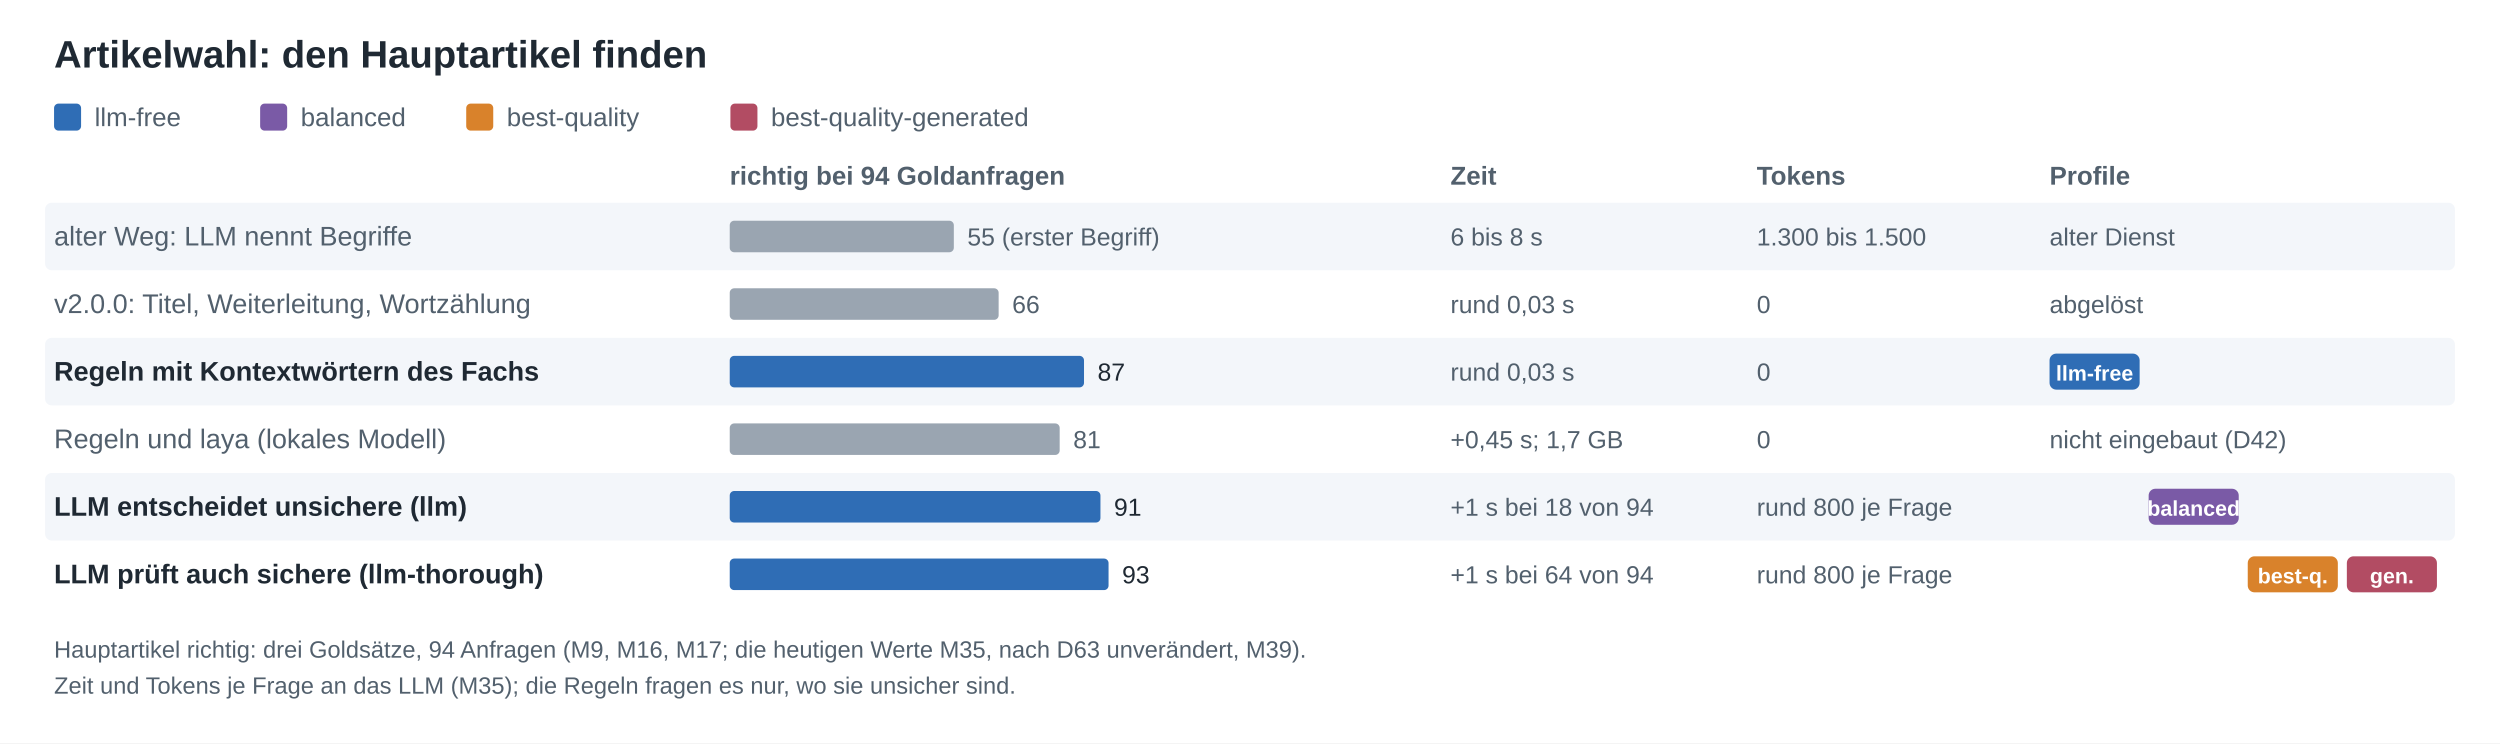
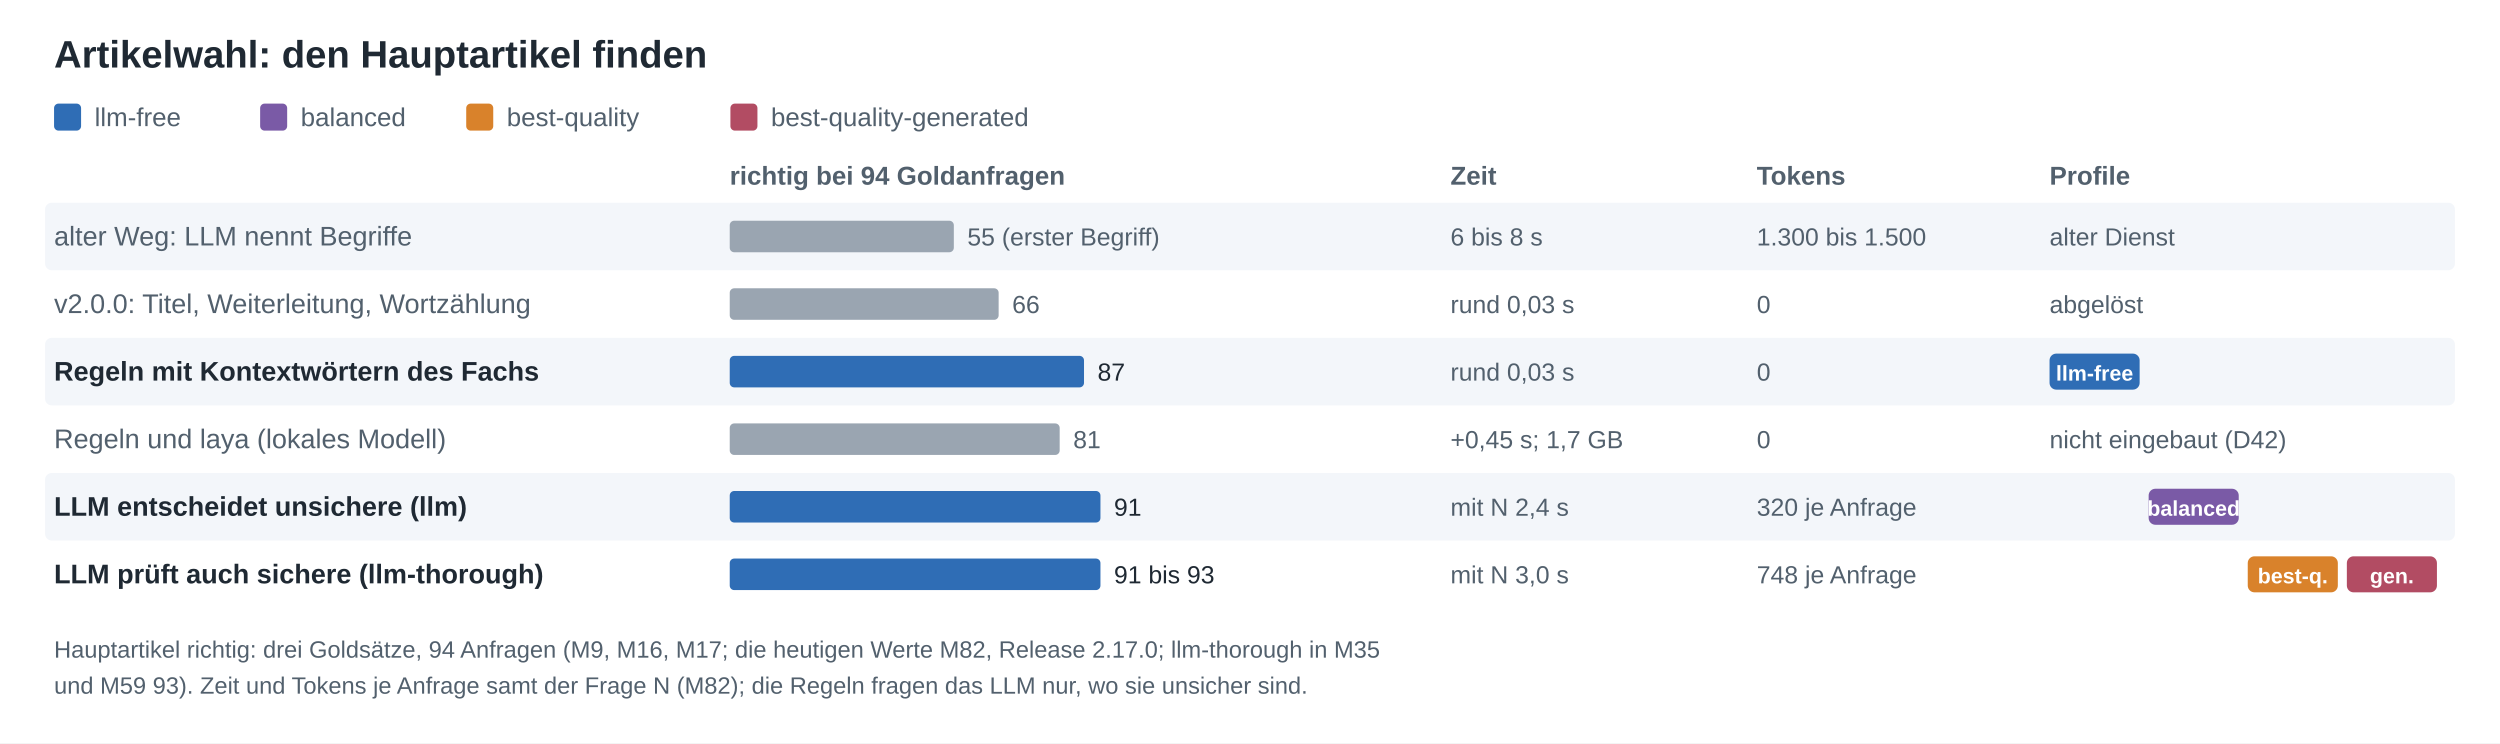
<svg xmlns="http://www.w3.org/2000/svg" width="1110" height="330" viewBox="0 0 1110 330" font-family="Segoe UI, Helvetica Neue, Arial, sans-serif" role="img" aria-label="Artikelwahl: den Hauptartikel finden">
  <rect width="1110" height="330" fill="#ffffff" />
  <text x="24.0" y="30.0" font-size="17" fill="#1f2933" text-anchor="start" font-weight="600">Artikelwahl: den Hauptartikel finden</text>
  <rect x="24.0" y="46.0" width="12.0" height="12.0" rx="2" fill="#2f6db5" stroke="none" stroke-width="1" />
  <text x="42.0" y="56.0" font-size="11.5" fill="#52606d" text-anchor="start" font-weight="normal">llm-free</text>
  <rect x="115.5" y="46.0" width="12.0" height="12.0" rx="2" fill="#7a5aa6" stroke="none" stroke-width="1" />
  <text x="133.5" y="56.0" font-size="11.5" fill="#52606d" text-anchor="start" font-weight="normal">balanced</text>
  <rect x="207.0" y="46.0" width="12.0" height="12.0" rx="2" fill="#d9822b" stroke="none" stroke-width="1" />
  <text x="225.0" y="56.0" font-size="11.5" fill="#52606d" text-anchor="start" font-weight="normal">best-quality</text>
  <rect x="324.3" y="46.0" width="12.0" height="12.0" rx="2" fill="#b24c63" stroke="none" stroke-width="1" />
  <text x="342.3" y="56.0" font-size="11.5" fill="#52606d" text-anchor="start" font-weight="normal">best-quality-generated</text>
  <text x="324.0" y="82.0" font-size="11.5" fill="#52606d" text-anchor="start" font-weight="600">richtig bei 94 Goldanfragen</text>
  <text x="644.0" y="82.0" font-size="11.5" fill="#52606d" text-anchor="start" font-weight="600">Zeit</text>
  <text x="780.0" y="82.0" font-size="11.5" fill="#52606d" text-anchor="start" font-weight="600">Tokens</text>
  <text x="910.0" y="82.0" font-size="11.5" fill="#52606d" text-anchor="start" font-weight="600">Profile</text>
  <rect x="20.0" y="90.0" width="1070.0" height="30.0" rx="3" fill="#f3f6fa" stroke="none" stroke-width="1" />
  <text x="24.0" y="109.0" font-size="12" fill="#52606d" text-anchor="start" font-weight="normal">alter Weg: LLM nennt Begriffe</text>
  <rect x="324.0" y="98.0" width="99.5" height="14.0" rx="2" fill="#9aa5b1" stroke="none" stroke-width="1" />
  <text x="429.5" y="109.0" font-size="11" fill="#52606d" text-anchor="start" font-weight="normal">55 (erster Begriff)</text>
  <text x="644.0" y="109.0" font-size="11" fill="#52606d" text-anchor="start" font-weight="normal">6 bis 8 s</text>
  <text x="780.0" y="109.0" font-size="11" fill="#52606d" text-anchor="start" font-weight="normal">1.300 bis 1.500</text>
  <text x="910.0" y="109.0" font-size="11" fill="#52606d" text-anchor="start" font-weight="normal">alter Dienst</text>
  <text x="24.0" y="139.0" font-size="12" fill="#52606d" text-anchor="start" font-weight="normal">v2.0.0: Titel, Weiterleitung, Wortzählung</text>
  <rect x="324.0" y="128.0" width="119.4" height="14.0" rx="2" fill="#9aa5b1" stroke="none" stroke-width="1" />
  <text x="449.4" y="139.0" font-size="11" fill="#52606d" text-anchor="start" font-weight="normal">66</text>
  <text x="644.0" y="139.0" font-size="11" fill="#52606d" text-anchor="start" font-weight="normal">rund 0,03 s</text>
  <text x="780.0" y="139.0" font-size="11" fill="#52606d" text-anchor="start" font-weight="normal">0</text>
  <text x="910.0" y="139.0" font-size="11" fill="#52606d" text-anchor="start" font-weight="normal">abgelöst</text>
  <rect x="20.0" y="150.0" width="1070.0" height="30.0" rx="3" fill="#f3f6fa" stroke="none" stroke-width="1" />
  <text x="24.0" y="169.0" font-size="12" fill="#1f2933" text-anchor="start" font-weight="600">Regeln mit Kontextwörtern des Fachs</text>
  <rect x="324.0" y="158.0" width="157.3" height="14.0" rx="2" fill="#2f6db5" stroke="none" stroke-width="1" />
  <text x="487.3" y="169.0" font-size="11" fill="#1f2933" text-anchor="start" font-weight="normal">87</text>
  <text x="644.0" y="169.0" font-size="11" fill="#52606d" text-anchor="start" font-weight="normal">rund 0,03 s</text>
  <text x="780.0" y="169.0" font-size="11" fill="#52606d" text-anchor="start" font-weight="normal">0</text>
  <rect x="910.0" y="157.0" width="40.0" height="16.0" rx="3" fill="#2f6db5" stroke="none" stroke-width="1" />
  <text x="930.0" y="169.0" font-size="9.5" fill="#ffffff" text-anchor="middle" font-weight="600">llm-free</text>
  <text x="24.0" y="199.0" font-size="12" fill="#52606d" text-anchor="start" font-weight="normal">Regeln und laya (lokales Modell)</text>
  <rect x="324.0" y="188.0" width="146.5" height="14.0" rx="2" fill="#9aa5b1" stroke="none" stroke-width="1" />
  <text x="476.5" y="199.0" font-size="11" fill="#52606d" text-anchor="start" font-weight="normal">81</text>
  <text x="644.0" y="199.0" font-size="11" fill="#52606d" text-anchor="start" font-weight="normal">+0,45 s; 1,7 GB</text>
  <text x="780.0" y="199.0" font-size="11" fill="#52606d" text-anchor="start" font-weight="normal">0</text>
  <text x="910.0" y="199.0" font-size="11" fill="#52606d" text-anchor="start" font-weight="normal">nicht eingebaut (D42)</text>
  <rect x="20.0" y="210.0" width="1070.0" height="30.0" rx="3" fill="#f3f6fa" stroke="none" stroke-width="1" />
  <text x="24.0" y="229.0" font-size="12" fill="#1f2933" text-anchor="start" font-weight="600">LLM entscheidet unsichere (llm)</text>
  <rect x="324.0" y="218.0" width="164.6" height="14.0" rx="2" fill="#2f6db5" stroke="none" stroke-width="1" />
  <text x="494.6" y="229.0" font-size="11" fill="#1f2933" text-anchor="start" font-weight="normal">91</text>
-   <text x="644.0" y="229.0" font-size="11" fill="#52606d" text-anchor="start" font-weight="normal">+1 s bei 18 von 94</text>
-   <text x="780.0" y="229.0" font-size="11" fill="#52606d" text-anchor="start" font-weight="normal">rund 800 je Frage</text>
+   <text x="644.0" y="229.0" font-size="11" fill="#52606d" text-anchor="start" font-weight="normal">mit N 2,4 s</text>
+   <text x="780.0" y="229.0" font-size="11" fill="#52606d" text-anchor="start" font-weight="normal">320 je Anfrage</text>
  <rect x="954.0" y="217.0" width="40.0" height="16.0" rx="3" fill="#7a5aa6" stroke="none" stroke-width="1" />
  <text x="974.0" y="229.0" font-size="9.5" fill="#ffffff" text-anchor="middle" font-weight="600">balanced</text>
  <text x="24.0" y="259.0" font-size="12" fill="#1f2933" text-anchor="start" font-weight="600">LLM prüft auch sichere (llm-thorough)</text>
-   <rect x="324.0" y="248.0" width="168.2" height="14.0" rx="2" fill="#2f6db5" stroke="none" stroke-width="1" />
-   <text x="498.2" y="259.0" font-size="11" fill="#1f2933" text-anchor="start" font-weight="normal">93</text>
-   <text x="644.0" y="259.0" font-size="11" fill="#52606d" text-anchor="start" font-weight="normal">+1 s bei 64 von 94</text>
-   <text x="780.0" y="259.0" font-size="11" fill="#52606d" text-anchor="start" font-weight="normal">rund 800 je Frage</text>
+   <rect x="324.0" y="248.0" width="164.6" height="14.0" rx="2" fill="#2f6db5" stroke="none" stroke-width="1" />
+   <text x="494.6" y="259.0" font-size="11" fill="#1f2933" text-anchor="start" font-weight="normal">91 bis 93</text>
+   <text x="644.0" y="259.0" font-size="11" fill="#52606d" text-anchor="start" font-weight="normal">mit N 3,0 s</text>
+   <text x="780.0" y="259.0" font-size="11" fill="#52606d" text-anchor="start" font-weight="normal">748 je Anfrage</text>
  <rect x="998.0" y="247.0" width="40.0" height="16.0" rx="3" fill="#d9822b" stroke="none" stroke-width="1" />
  <text x="1018.0" y="259.0" font-size="9.5" fill="#ffffff" text-anchor="middle" font-weight="600">best-q.</text>
  <rect x="1042.0" y="247.0" width="40.0" height="16.0" rx="3" fill="#b24c63" stroke="none" stroke-width="1" />
  <text x="1062.0" y="259.0" font-size="9.5" fill="#ffffff" text-anchor="middle" font-weight="600">gen.</text>
-   <text x="24.0" y="292.0" font-size="10.5" fill="#52606d" text-anchor="start" font-weight="normal">Hauptartikel richtig: drei Goldsätze, 94 Anfragen (M9, M16, M17; die heutigen Werte M35, nach D63 unverändert, M39).</text>
-   <text x="24.0" y="308.0" font-size="10.5" fill="#52606d" text-anchor="start" font-weight="normal">Zeit und Tokens je Frage an das LLM (M35); die Regeln fragen es nur, wo sie unsicher sind.</text>
+   <text x="24.0" y="292.0" font-size="10.5" fill="#52606d" text-anchor="start" font-weight="normal">Hauptartikel richtig: drei Goldsätze, 94 Anfragen (M9, M16, M17; die heutigen Werte M82, Release 2.17.0; llm-thorough in M35</text>
+   <text x="24.0" y="308.0" font-size="10.5" fill="#52606d" text-anchor="start" font-weight="normal">und M59 93). Zeit und Tokens je Anfrage samt der Frage N (M82); die Regeln fragen das LLM nur, wo sie unsicher sind.</text>
</svg>
